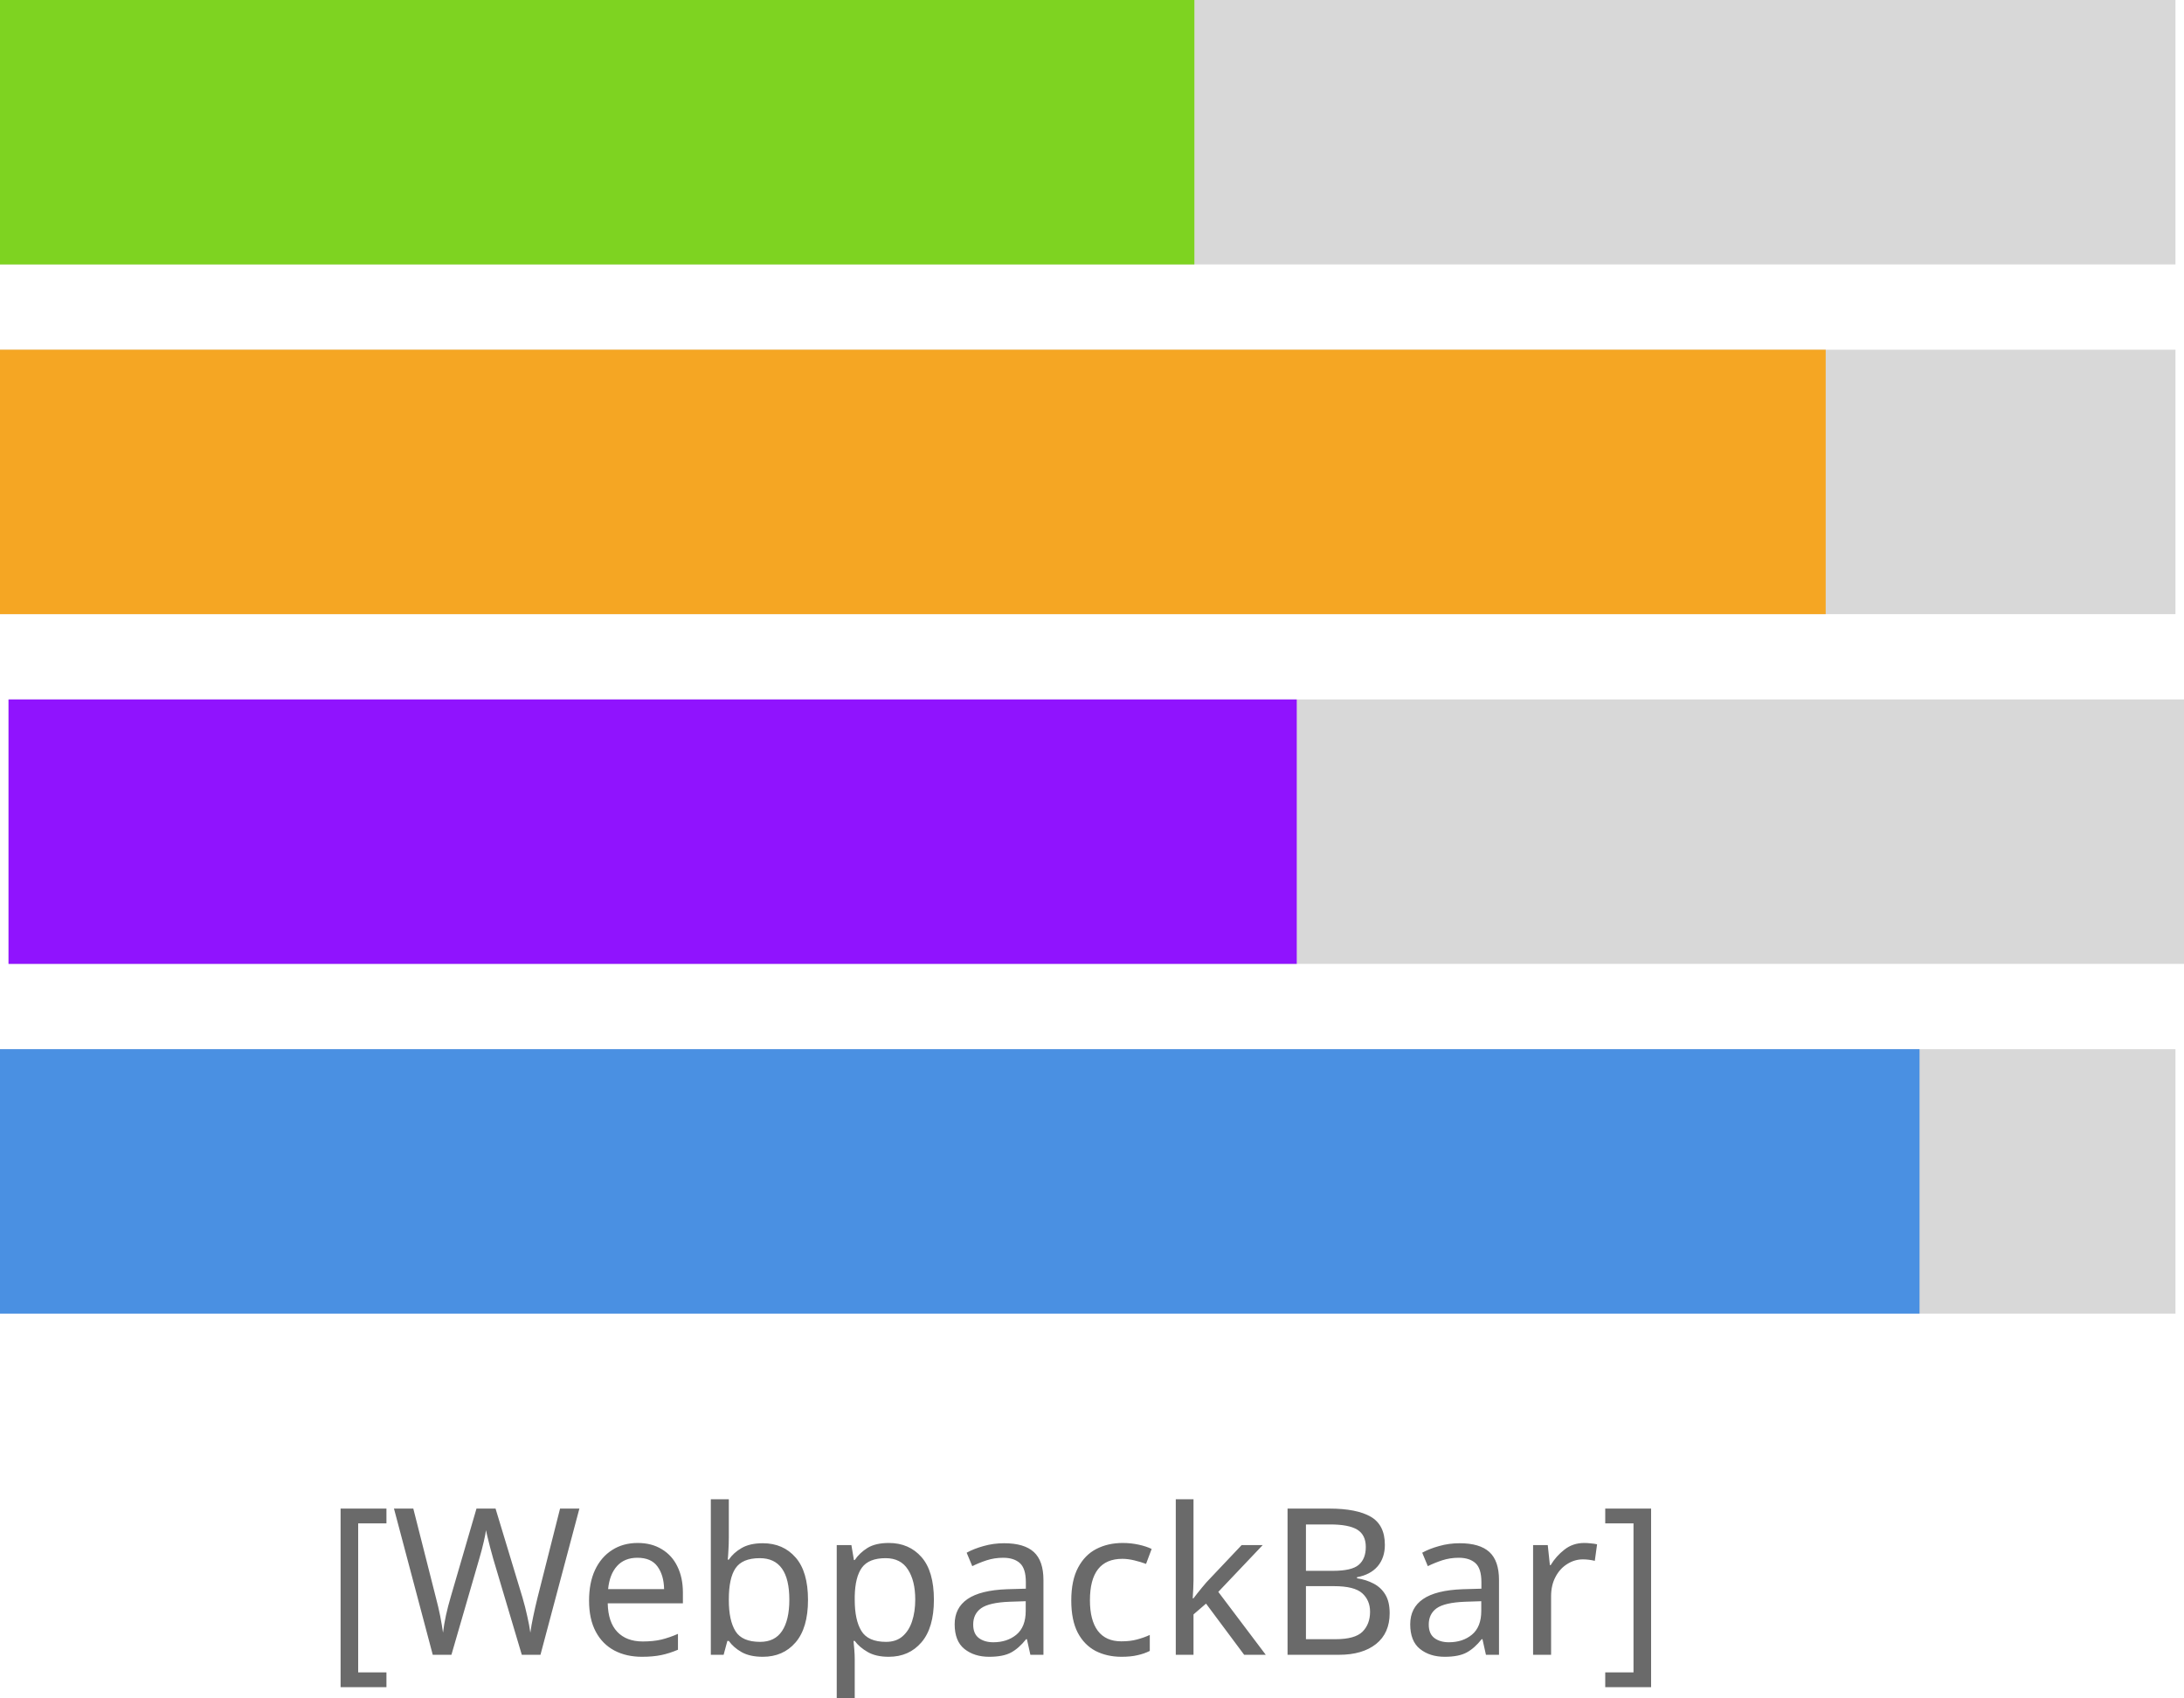
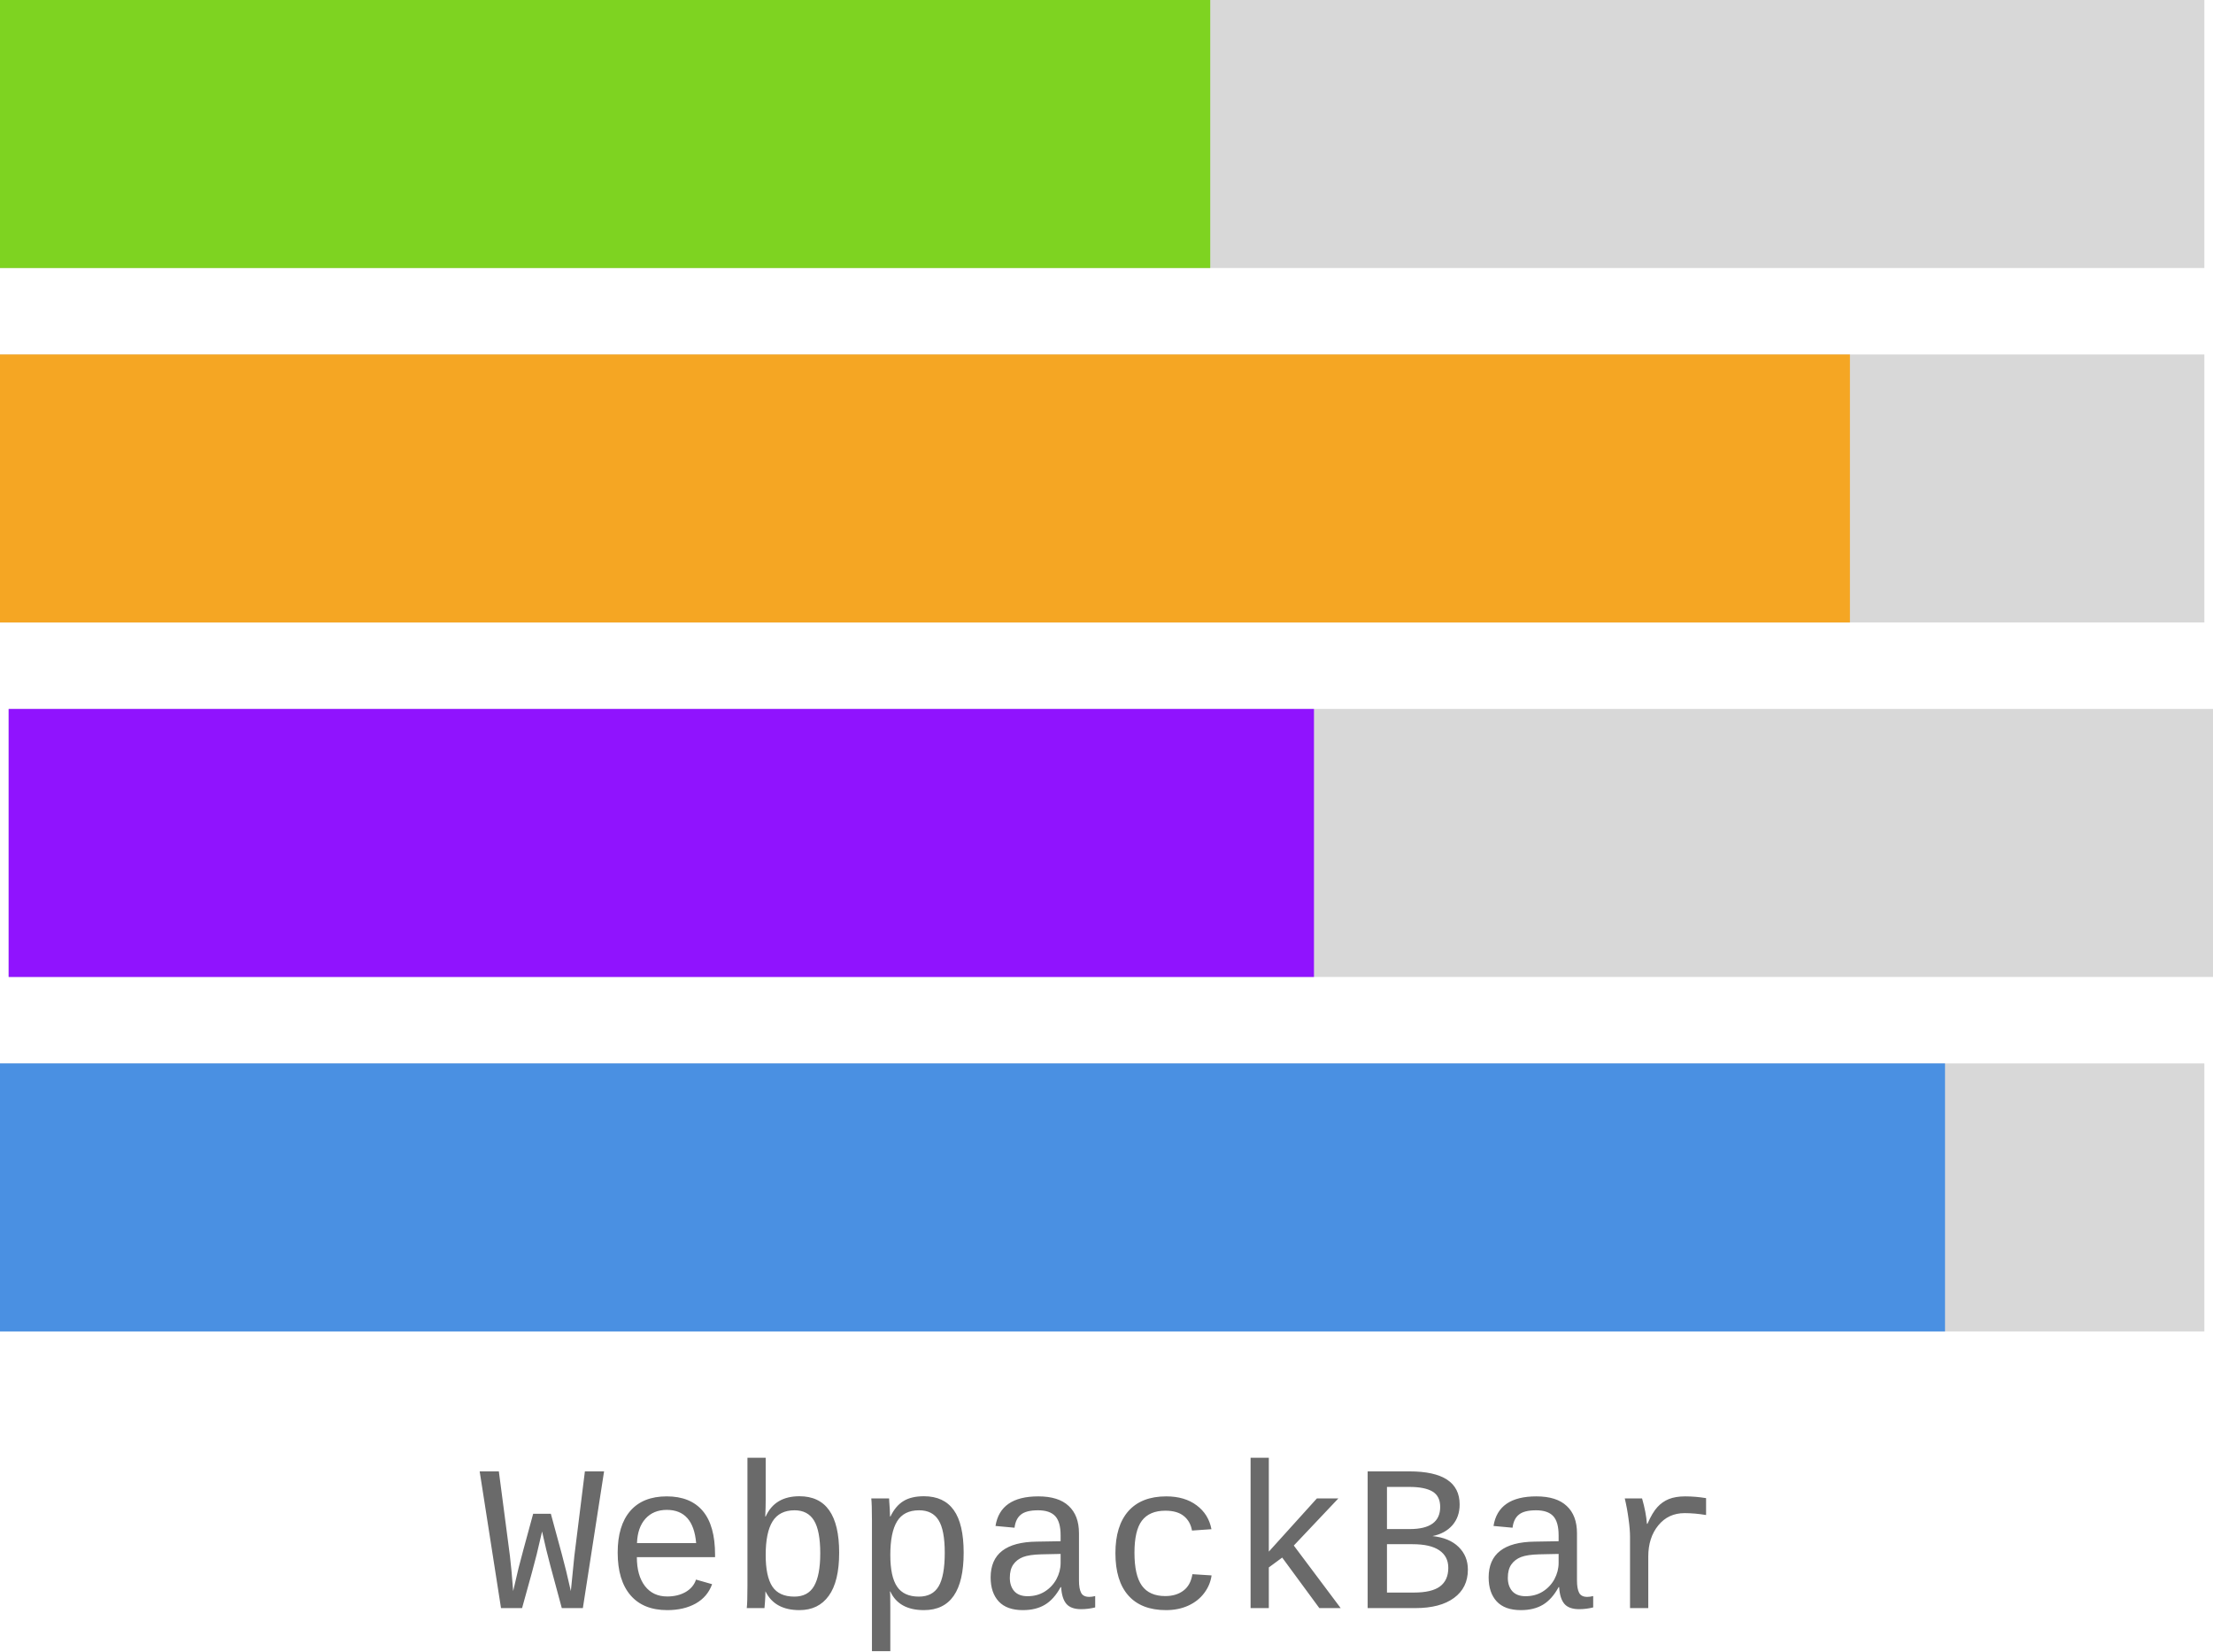
- <svg xmlns="http://www.w3.org/2000/svg" width="256px" height="199px" viewBox="0 0 256 199" version="1.1">
+ <svg xmlns="http://www.w3.org/2000/svg" width="256px" height="191px" viewBox="0 0 256 191" version="1.1">
  <defs />
  <g id="Page-1" stroke="none" stroke-width="1" fill="none" fill-rule="evenodd">
-     <g id="Group">
+     <g id="logo">
      <rect id="Rectangle" fill="#D8D8D8" x="0" y="0" width="255" height="31" />
      <rect id="Rectangle-Copy-2" fill="#D8D8D8" x="0" y="41" width="255" height="31" />
      <rect id="Rectangle-Copy-4" fill="#D8D8D8" x="1" y="82" width="255" height="31" />
      <rect id="Rectangle-Copy-6" fill="#D8D8D8" x="0" y="123" width="255" height="31" />
      <rect id="Rectangle-Copy" fill="#7ED321" x="0" y="0" width="140" height="31" />
      <rect id="Rectangle-Copy-3" fill="#F5A623" x="0" y="41" width="214" height="31" />
      <rect id="Rectangle-Copy-5" fill="#9013FE" x="1" y="82" width="151" height="31" />
      <rect id="Rectangle-Copy-7" fill="#4A90E2" x="0" y="123" width="225" height="31" />
-       <text id="[WebpackBar]" font-family="InputMonoNarrow-Regular, Input Mono Narrow" font-size="24" font-style="condensed" font-weight="normal" fill="#6A6A6A">
-         <tspan x="38" y="194">[WebpackBar]</tspan>
+       <text id="WebpackBar" font-family="CourierNewPSMT, Courier New" font-size="24" font-weight="normal" fill="#6A6A6A">
+         <tspan x="55.488" y="186">WebpackBar</tspan>
      </text>
    </g>
  </g>
</svg>
